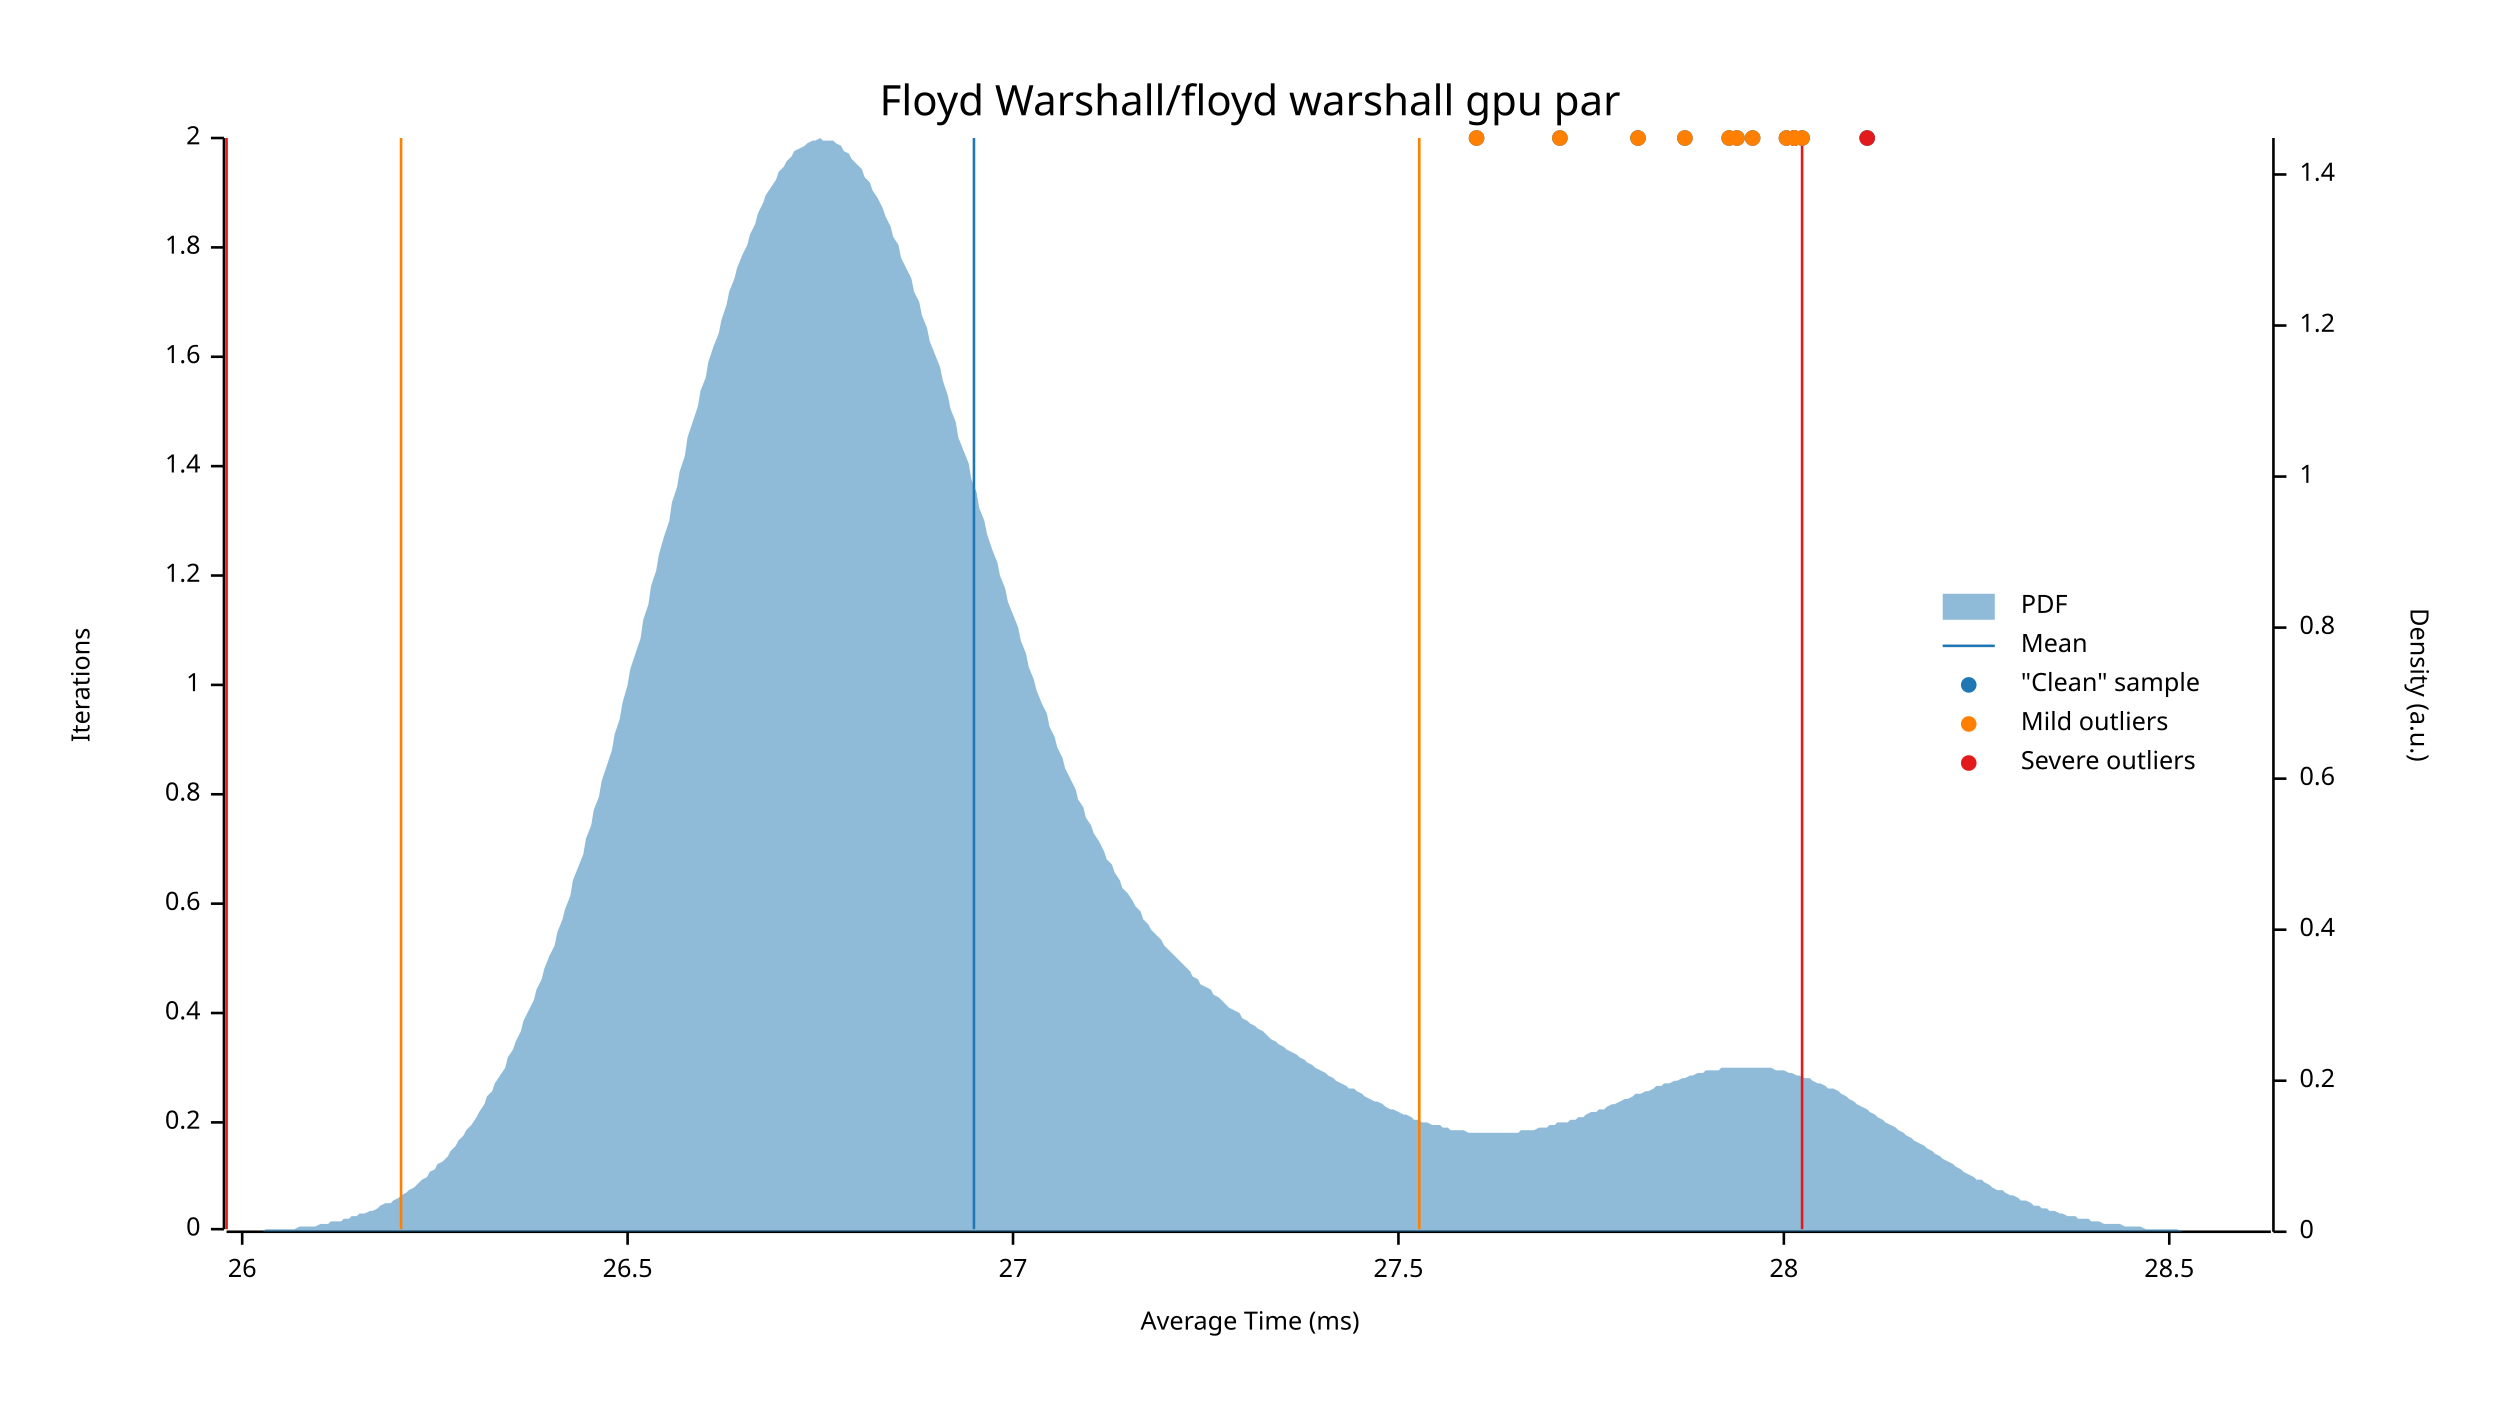
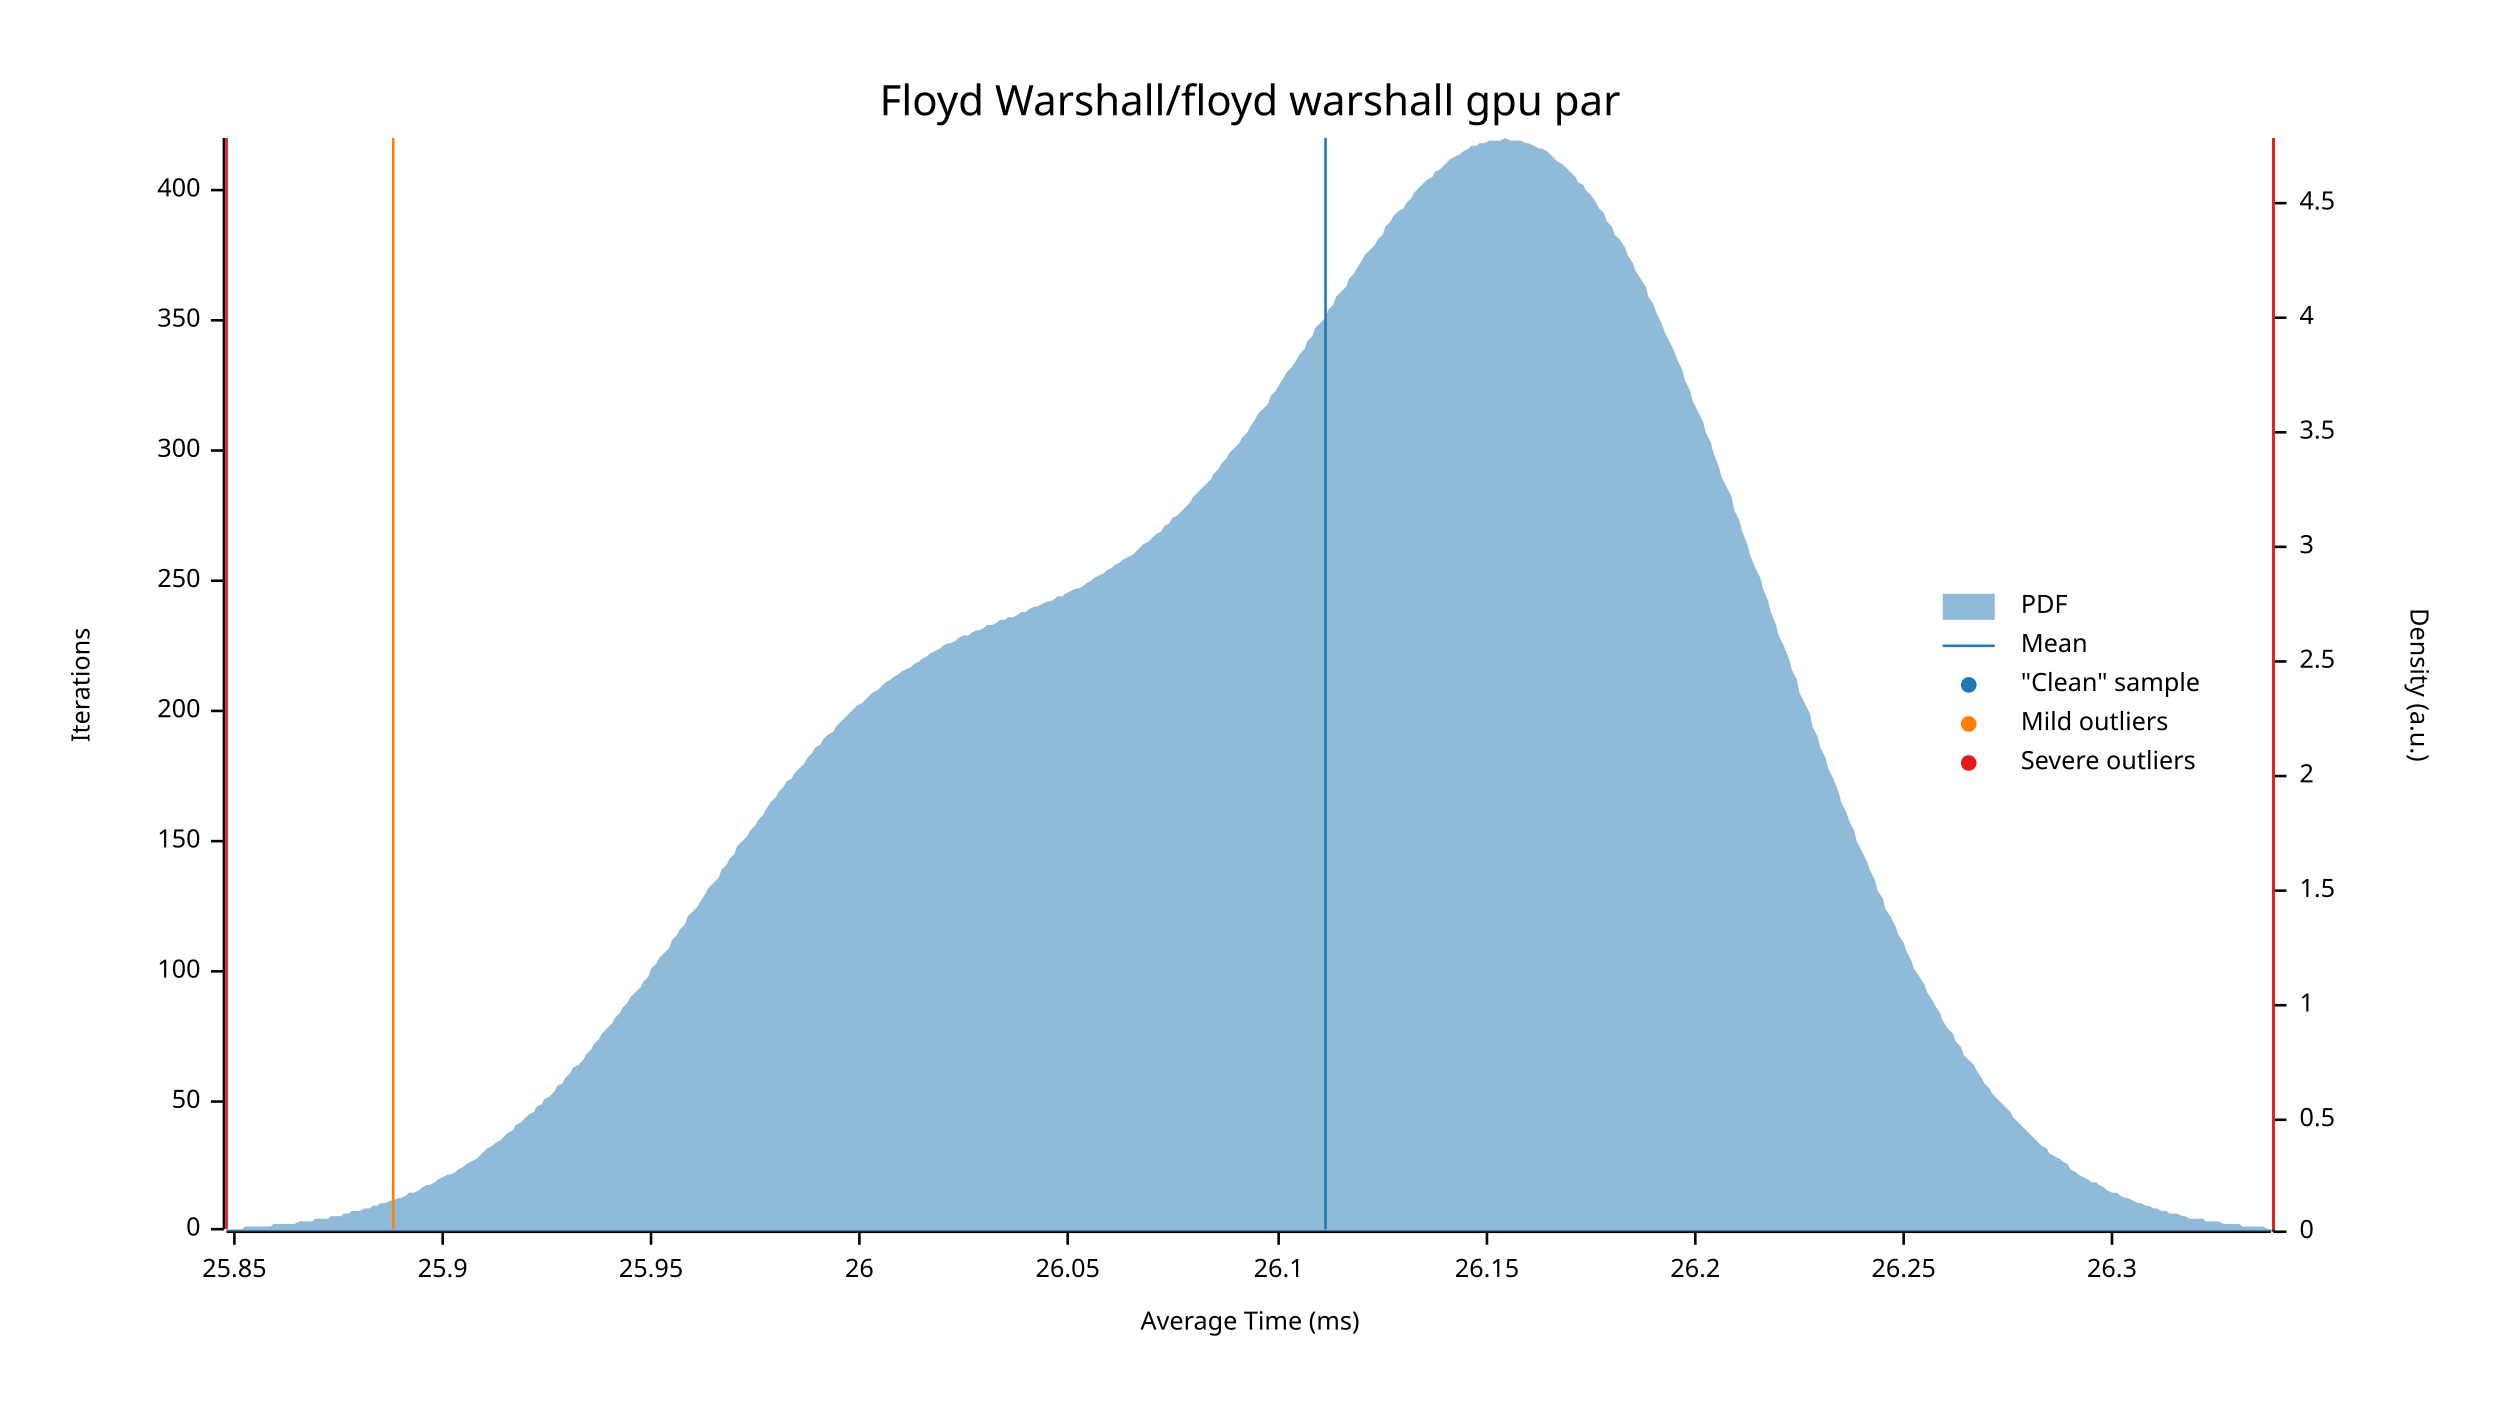
<svg xmlns="http://www.w3.org/2000/svg" width="960" height="540" viewBox="0 0 960 540">
  <text x="480" y="32" dy="0.76em" text-anchor="middle" font-family="sans-serif" font-size="16.129" opacity="1" fill="#000000">
Floyd Warshall/floyd warshall gpu par
</text>
  <text x="27" y="263" dy="0.76em" text-anchor="middle" font-family="sans-serif" font-size="9.677" opacity="1" fill="#000000" transform="rotate(270, 27, 263)">
Iterations
</text>
  <text x="480" y="513" dy="-0.5ex" text-anchor="middle" font-family="sans-serif" font-size="9.677" opacity="1" fill="#000000">
Average Time (ms)
</text>
  <polyline fill="none" opacity="1" stroke="#000000" stroke-width="1" points="86,53 86,472 " />
  <text x="77" y="472" dy="0.5ex" text-anchor="end" font-family="sans-serif" font-size="9.677" opacity="1" fill="#000000">
0
</text>
  <polyline fill="none" opacity="1" stroke="#000000" stroke-width="1" points="81,472 86,472 " />
-   <text x="77" y="431" dy="0.5ex" text-anchor="end" font-family="sans-serif" font-size="9.677" opacity="1" fill="#000000">
- 0.2
+   <text x="77" y="423" dy="0.5ex" text-anchor="end" font-family="sans-serif" font-size="9.677" opacity="1" fill="#000000">
+ 50
</text>
-   <polyline fill="none" opacity="1" stroke="#000000" stroke-width="1" points="81,431 86,431 " />
-   <text x="77" y="389" dy="0.5ex" text-anchor="end" font-family="sans-serif" font-size="9.677" opacity="1" fill="#000000">
- 0.4
+   <polyline fill="none" opacity="1" stroke="#000000" stroke-width="1" points="81,423 86,423 " />
+   <text x="77" y="373" dy="0.5ex" text-anchor="end" font-family="sans-serif" font-size="9.677" opacity="1" fill="#000000">
+ 100
</text>
-   <polyline fill="none" opacity="1" stroke="#000000" stroke-width="1" points="81,389 86,389 " />
-   <text x="77" y="347" dy="0.5ex" text-anchor="end" font-family="sans-serif" font-size="9.677" opacity="1" fill="#000000">
- 0.6
+   <polyline fill="none" opacity="1" stroke="#000000" stroke-width="1" points="81,373 86,373 " />
+   <text x="77" y="323" dy="0.5ex" text-anchor="end" font-family="sans-serif" font-size="9.677" opacity="1" fill="#000000">
+ 150
</text>
-   <polyline fill="none" opacity="1" stroke="#000000" stroke-width="1" points="81,347 86,347 " />
-   <text x="77" y="305" dy="0.5ex" text-anchor="end" font-family="sans-serif" font-size="9.677" opacity="1" fill="#000000">
- 0.8
+   <polyline fill="none" opacity="1" stroke="#000000" stroke-width="1" points="81,323 86,323 " />
+   <text x="77" y="273" dy="0.5ex" text-anchor="end" font-family="sans-serif" font-size="9.677" opacity="1" fill="#000000">
+ 200
</text>
-   <polyline fill="none" opacity="1" stroke="#000000" stroke-width="1" points="81,305 86,305 " />
-   <text x="77" y="263" dy="0.5ex" text-anchor="end" font-family="sans-serif" font-size="9.677" opacity="1" fill="#000000">
- 1
+   <polyline fill="none" opacity="1" stroke="#000000" stroke-width="1" points="81,273 86,273 " />
+   <text x="77" y="223" dy="0.5ex" text-anchor="end" font-family="sans-serif" font-size="9.677" opacity="1" fill="#000000">
+ 250
</text>
-   <polyline fill="none" opacity="1" stroke="#000000" stroke-width="1" points="81,263 86,263 " />
-   <text x="77" y="221" dy="0.5ex" text-anchor="end" font-family="sans-serif" font-size="9.677" opacity="1" fill="#000000">
- 1.2
+   <polyline fill="none" opacity="1" stroke="#000000" stroke-width="1" points="81,223 86,223 " />
+   <text x="77" y="173" dy="0.5ex" text-anchor="end" font-family="sans-serif" font-size="9.677" opacity="1" fill="#000000">
+ 300
</text>
-   <polyline fill="none" opacity="1" stroke="#000000" stroke-width="1" points="81,221 86,221 " />
-   <text x="77" y="179" dy="0.5ex" text-anchor="end" font-family="sans-serif" font-size="9.677" opacity="1" fill="#000000">
- 1.4
+   <polyline fill="none" opacity="1" stroke="#000000" stroke-width="1" points="81,173 86,173 " />
+   <text x="77" y="123" dy="0.5ex" text-anchor="end" font-family="sans-serif" font-size="9.677" opacity="1" fill="#000000">
+ 350
</text>
-   <polyline fill="none" opacity="1" stroke="#000000" stroke-width="1" points="81,179 86,179 " />
-   <text x="77" y="137" dy="0.5ex" text-anchor="end" font-family="sans-serif" font-size="9.677" opacity="1" fill="#000000">
- 1.6
+   <polyline fill="none" opacity="1" stroke="#000000" stroke-width="1" points="81,123 86,123 " />
+   <text x="77" y="73" dy="0.5ex" text-anchor="end" font-family="sans-serif" font-size="9.677" opacity="1" fill="#000000">
+ 400
</text>
-   <polyline fill="none" opacity="1" stroke="#000000" stroke-width="1" points="81,137 86,137 " />
-   <text x="77" y="95" dy="0.5ex" text-anchor="end" font-family="sans-serif" font-size="9.677" opacity="1" fill="#000000">
- 1.8
+   <polyline fill="none" opacity="1" stroke="#000000" stroke-width="1" points="81,73 86,73 " />
+   <polyline fill="none" opacity="1" stroke="#000000" stroke-width="1" points="87,473 872,473 " />
+   <text x="90" y="483" dy="0.76em" text-anchor="middle" font-family="sans-serif" font-size="9.677" opacity="1" fill="#000000">
+ 25.85
</text>
-   <polyline fill="none" opacity="1" stroke="#000000" stroke-width="1" points="81,95 86,95 " />
-   <text x="77" y="53" dy="0.5ex" text-anchor="end" font-family="sans-serif" font-size="9.677" opacity="1" fill="#000000">
- 2
+   <polyline fill="none" opacity="1" stroke="#000000" stroke-width="1" points="90,473 90,478 " />
+   <text x="170" y="483" dy="0.76em" text-anchor="middle" font-family="sans-serif" font-size="9.677" opacity="1" fill="#000000">
+ 25.9
</text>
-   <polyline fill="none" opacity="1" stroke="#000000" stroke-width="1" points="81,53 86,53 " />
-   <polyline fill="none" opacity="1" stroke="#000000" stroke-width="1" points="87,473 872,473 " />
-   <text x="93" y="483" dy="0.76em" text-anchor="middle" font-family="sans-serif" font-size="9.677" opacity="1" fill="#000000">
+   <polyline fill="none" opacity="1" stroke="#000000" stroke-width="1" points="170,473 170,478 " />
+   <text x="250" y="483" dy="0.76em" text-anchor="middle" font-family="sans-serif" font-size="9.677" opacity="1" fill="#000000">
+ 25.95
+ </text>
+   <polyline fill="none" opacity="1" stroke="#000000" stroke-width="1" points="250,473 250,478 " />
+   <text x="330" y="483" dy="0.76em" text-anchor="middle" font-family="sans-serif" font-size="9.677" opacity="1" fill="#000000">
26
</text>
-   <polyline fill="none" opacity="1" stroke="#000000" stroke-width="1" points="93,473 93,478 " />
-   <text x="241" y="483" dy="0.76em" text-anchor="middle" font-family="sans-serif" font-size="9.677" opacity="1" fill="#000000">
- 26.5
+   <polyline fill="none" opacity="1" stroke="#000000" stroke-width="1" points="330,473 330,478 " />
+   <text x="410" y="483" dy="0.76em" text-anchor="middle" font-family="sans-serif" font-size="9.677" opacity="1" fill="#000000">
+ 26.05
</text>
-   <polyline fill="none" opacity="1" stroke="#000000" stroke-width="1" points="241,473 241,478 " />
-   <text x="389" y="483" dy="0.76em" text-anchor="middle" font-family="sans-serif" font-size="9.677" opacity="1" fill="#000000">
- 27
+   <polyline fill="none" opacity="1" stroke="#000000" stroke-width="1" points="410,473 410,478 " />
+   <text x="491" y="483" dy="0.76em" text-anchor="middle" font-family="sans-serif" font-size="9.677" opacity="1" fill="#000000">
+ 26.1
</text>
-   <polyline fill="none" opacity="1" stroke="#000000" stroke-width="1" points="389,473 389,478 " />
-   <text x="537" y="483" dy="0.76em" text-anchor="middle" font-family="sans-serif" font-size="9.677" opacity="1" fill="#000000">
- 27.5
+   <polyline fill="none" opacity="1" stroke="#000000" stroke-width="1" points="491,473 491,478 " />
+   <text x="571" y="483" dy="0.76em" text-anchor="middle" font-family="sans-serif" font-size="9.677" opacity="1" fill="#000000">
+ 26.15
</text>
-   <polyline fill="none" opacity="1" stroke="#000000" stroke-width="1" points="537,473 537,478 " />
-   <text x="685" y="483" dy="0.76em" text-anchor="middle" font-family="sans-serif" font-size="9.677" opacity="1" fill="#000000">
- 28
+   <polyline fill="none" opacity="1" stroke="#000000" stroke-width="1" points="571,473 571,478 " />
+   <text x="651" y="483" dy="0.76em" text-anchor="middle" font-family="sans-serif" font-size="9.677" opacity="1" fill="#000000">
+ 26.2
</text>
-   <polyline fill="none" opacity="1" stroke="#000000" stroke-width="1" points="685,473 685,478 " />
-   <text x="833" y="483" dy="0.76em" text-anchor="middle" font-family="sans-serif" font-size="9.677" opacity="1" fill="#000000">
- 28.5
+   <polyline fill="none" opacity="1" stroke="#000000" stroke-width="1" points="651,473 651,478 " />
+   <text x="731" y="483" dy="0.76em" text-anchor="middle" font-family="sans-serif" font-size="9.677" opacity="1" fill="#000000">
+ 26.25
</text>
-   <polyline fill="none" opacity="1" stroke="#000000" stroke-width="1" points="833,473 833,478 " />
+   <polyline fill="none" opacity="1" stroke="#000000" stroke-width="1" points="731,473 731,478 " />
+   <text x="811" y="483" dy="0.76em" text-anchor="middle" font-family="sans-serif" font-size="9.677" opacity="1" fill="#000000">
+ 26.3
+ </text>
+   <polyline fill="none" opacity="1" stroke="#000000" stroke-width="1" points="811,473 811,478 " />
  <text x="933" y="263" dy="0.76em" text-anchor="middle" font-family="sans-serif" font-size="9.677" opacity="1" fill="#000000" transform="rotate(90, 933, 263)">
Density (a.u.)
</text>
  <polyline fill="none" opacity="1" stroke="#000000" stroke-width="1" points="873,53 873,473 " />
  <text x="883" y="473" dy="0.5ex" text-anchor="start" font-family="sans-serif" font-size="9.677" opacity="1" fill="#000000">
0
</text>
  <polyline fill="none" opacity="1" stroke="#000000" stroke-width="1" points="873,473 878,473 " />
-   <text x="883" y="415" dy="0.5ex" text-anchor="start" font-family="sans-serif" font-size="9.677" opacity="1" fill="#000000">
- 0.2
+   <text x="883" y="430" dy="0.5ex" text-anchor="start" font-family="sans-serif" font-size="9.677" opacity="1" fill="#000000">
+ 0.5
</text>
-   <polyline fill="none" opacity="1" stroke="#000000" stroke-width="1" points="873,415 878,415 " />
-   <text x="883" y="357" dy="0.5ex" text-anchor="start" font-family="sans-serif" font-size="9.677" opacity="1" fill="#000000">
- 0.4
- </text>
-   <polyline fill="none" opacity="1" stroke="#000000" stroke-width="1" points="873,357 878,357 " />
-   <text x="883" y="299" dy="0.5ex" text-anchor="start" font-family="sans-serif" font-size="9.677" opacity="1" fill="#000000">
- 0.6
- </text>
-   <polyline fill="none" opacity="1" stroke="#000000" stroke-width="1" points="873,299 878,299 " />
-   <text x="883" y="241" dy="0.5ex" text-anchor="start" font-family="sans-serif" font-size="9.677" opacity="1" fill="#000000">
- 0.8
- </text>
-   <polyline fill="none" opacity="1" stroke="#000000" stroke-width="1" points="873,241 878,241 " />
-   <text x="883" y="183" dy="0.5ex" text-anchor="start" font-family="sans-serif" font-size="9.677" opacity="1" fill="#000000">
+   <polyline fill="none" opacity="1" stroke="#000000" stroke-width="1" points="873,430 878,430 " />
+   <text x="883" y="386" dy="0.5ex" text-anchor="start" font-family="sans-serif" font-size="9.677" opacity="1" fill="#000000">
1
</text>
-   <polyline fill="none" opacity="1" stroke="#000000" stroke-width="1" points="873,183 878,183 " />
-   <text x="883" y="125" dy="0.5ex" text-anchor="start" font-family="sans-serif" font-size="9.677" opacity="1" fill="#000000">
- 1.2
+   <polyline fill="none" opacity="1" stroke="#000000" stroke-width="1" points="873,386 878,386 " />
+   <text x="883" y="342" dy="0.5ex" text-anchor="start" font-family="sans-serif" font-size="9.677" opacity="1" fill="#000000">
+ 1.5
</text>
-   <polyline fill="none" opacity="1" stroke="#000000" stroke-width="1" points="873,125 878,125 " />
-   <text x="883" y="67" dy="0.5ex" text-anchor="start" font-family="sans-serif" font-size="9.677" opacity="1" fill="#000000">
- 1.4
+   <polyline fill="none" opacity="1" stroke="#000000" stroke-width="1" points="873,342 878,342 " />
+   <text x="883" y="298" dy="0.5ex" text-anchor="start" font-family="sans-serif" font-size="9.677" opacity="1" fill="#000000">
+ 2
</text>
-   <polyline fill="none" opacity="1" stroke="#000000" stroke-width="1" points="873,67 878,67 " />
-   <polygon opacity="0.5" fill="#1F78B4" points="87,473 88,473 90,473 91,473 93,473 94,473 96,473 98,473 99,473 101,473 102,472 104,472 105,472 107,472 109,472 110,472 112,472 113,472 115,471 116,471 118,471 120,471 121,471 123,470 124,470 126,470 127,469 129,469 131,469 132,468 134,468 135,467 137,467 138,466 140,466 142,465 143,465 145,464 146,463 148,462 150,462 151,461 153,460 154,459 156,458 157,457 159,456 161,454 162,453 164,452 165,450 167,449 168,447 170,446 172,444 173,442 175,440 176,438 178,436 179,434 181,432 183,429 184,427 186,424 187,421 189,419 190,416 192,413 194,410 195,406 197,403 198,400 200,396 201,392 203,388 205,384 206,380 208,376 209,372 211,367 213,363 214,358 216,353 217,349 219,344 220,338 222,333 224,328 225,322 227,317 228,311 230,306 231,300 233,294 235,288 236,282 238,276 239,270 241,263 242,257 244,251 246,245 247,238 249,232 250,225 252,219 253,213 255,206 257,200 258,193 260,187 261,181 263,175 264,168 266,162 268,156 269,150 271,145 272,139 274,133 276,128 277,123 279,117 280,112 282,107 283,103 285,98 287,94 288,90 290,86 291,82 293,78 294,75 296,72 298,69 299,66 301,64 302,62 304,60 305,58 307,57 309,56 310,55 312,54 313,54 315,53 316,54 318,54 320,54 321,55 323,56 324,58 326,59 327,61 329,63 331,65 332,68 334,70 335,73 337,76 339,80 340,83 342,87 343,91 345,94 346,99 348,103 350,107 351,112 353,116 354,121 356,126 357,131 359,136 361,141 362,146 364,152 365,157 367,162 368,168 370,173 372,178 373,184 375,189 376,195 378,200 379,205 381,211 383,216 384,221 386,226 387,231 389,236 391,241 392,246 394,251 395,256 397,261 398,265 400,270 402,274 403,279 405,283 406,287 408,291 409,295 411,299 413,303 414,307 416,310 417,314 419,317 420,320 422,323 424,327 425,330 427,332 428,335 430,338 431,341 433,343 435,346 436,348 438,350 439,353 441,355 442,357 444,359 446,361 447,363 449,365 450,366 452,368 454,370 455,371 457,373 458,375 460,376 461,378 463,379 465,380 466,382 468,383 469,384 471,386 472,387 474,388 476,389 477,391 479,392 480,393 482,394 483,395 485,396 487,398 488,399 490,400 491,401 493,402 494,403 496,404 498,405 499,406 501,407 502,408 504,409 505,410 507,411 509,412 510,413 512,414 513,415 515,416 517,417 518,418 520,418 521,419 523,420 524,421 526,422 528,423 529,423 531,424 532,425 534,426 535,426 537,427 539,428 540,428 542,429 543,430 545,430 546,431 548,431 550,432 551,432 553,432 554,433 556,433 557,434 559,434 561,434 562,434 564,435 565,435 567,435 568,435 570,435 572,435 573,435 575,435 576,435 578,435 580,435 581,435 583,435 584,434 586,434 587,434 589,434 591,433 592,433 594,433 595,432 597,432 598,431 600,431 602,431 603,430 605,430 606,429 608,429 609,428 611,427 613,427 614,426 616,426 617,425 619,424 620,424 622,423 624,422 625,422 627,421 628,420 630,420 632,419 633,419 635,418 636,417 638,417 639,416 641,416 643,415 644,415 646,414 647,414 649,413 650,413 652,412 654,412 655,411 657,411 658,411 660,411 661,410 663,410 665,410 666,410 668,410 669,410 671,410 672,410 674,410 676,410 677,410 679,410 680,410 682,411 683,411 685,411 687,412 688,412 690,413 691,413 693,414 695,414 696,415 698,416 699,416 701,417 702,418 704,418 706,419 707,420 709,421 710,422 712,423 713,424 715,425 717,426 718,427 720,428 721,429 723,430 724,431 726,432 728,433 729,434 731,435 732,436 734,437 735,438 737,439 739,440 740,441 742,442 743,443 745,444 746,445 748,446 750,447 751,448 753,449 754,450 756,451 758,452 759,453 761,453 762,454 764,455 765,456 767,457 769,457 770,458 772,459 773,459 775,460 776,461 778,461 780,462 781,463 783,463 784,464 786,464 787,465 789,465 791,466 792,466 794,467 795,467 797,467 798,468 800,468 802,468 803,469 805,469 806,469 808,470 809,470 811,470 813,470 814,470 816,471 817,471 819,471 821,471 822,471 824,472 825,472 827,472 828,472 830,472 832,472 833,472 835,472 836,472 838,473 839,473 841,473 843,473 844,473 846,473 847,473 849,473 850,473 852,473 854,473 855,473 857,473 858,473 860,473 861,473 863,473 865,473 866,473 868,473 869,473 871,473 873,473 873,473 87,473 " />
-   <polyline fill="none" opacity="1" stroke="#1F78B4" stroke-width="1" points="374,472 374,53 " />
-   <polyline fill="none" opacity="1" stroke="#FF7F00" stroke-width="1" points="154,472 154,53 " />
-   <polyline fill="none" opacity="1" stroke="#FF7F00" stroke-width="1" points="545,472 545,53 " />
+   <polyline fill="none" opacity="1" stroke="#000000" stroke-width="1" points="873,298 878,298 " />
+   <text x="883" y="254" dy="0.5ex" text-anchor="start" font-family="sans-serif" font-size="9.677" opacity="1" fill="#000000">
+ 2.5
+ </text>
+   <polyline fill="none" opacity="1" stroke="#000000" stroke-width="1" points="873,254 878,254 " />
+   <text x="883" y="210" dy="0.5ex" text-anchor="start" font-family="sans-serif" font-size="9.677" opacity="1" fill="#000000">
+ 3
+ </text>
+   <polyline fill="none" opacity="1" stroke="#000000" stroke-width="1" points="873,210 878,210 " />
+   <text x="883" y="166" dy="0.5ex" text-anchor="start" font-family="sans-serif" font-size="9.677" opacity="1" fill="#000000">
+ 3.5
+ </text>
+   <polyline fill="none" opacity="1" stroke="#000000" stroke-width="1" points="873,166 878,166 " />
+   <text x="883" y="122" dy="0.5ex" text-anchor="start" font-family="sans-serif" font-size="9.677" opacity="1" fill="#000000">
+ 4
+ </text>
+   <polyline fill="none" opacity="1" stroke="#000000" stroke-width="1" points="873,122 878,122 " />
+   <text x="883" y="78" dy="0.5ex" text-anchor="start" font-family="sans-serif" font-size="9.677" opacity="1" fill="#000000">
+ 4.5
+ </text>
+   <polyline fill="none" opacity="1" stroke="#000000" stroke-width="1" points="873,78 878,78 " />
+   <polygon opacity="0.5" fill="#1F78B4" points="87,472 88,472 90,472 91,472 93,472 94,471 96,471 98,471 99,471 101,471 102,471 104,471 105,470 107,470 109,470 110,470 112,470 113,470 115,469 116,469 118,469 120,469 121,468 123,468 124,468 126,468 127,467 129,467 131,467 132,466 134,466 135,465 137,465 138,465 140,464 142,464 143,463 145,463 146,462 148,462 150,461 151,461 153,460 154,460 156,459 157,458 159,458 161,457 162,456 164,455 165,455 167,454 168,453 170,452 172,451 173,451 175,450 176,449 178,448 179,447 181,446 183,445 184,444 186,442 187,441 189,440 190,439 192,438 194,436 195,435 197,434 198,432 200,431 201,430 203,428 205,427 206,425 208,424 209,422 211,421 213,419 214,417 216,416 217,414 219,412 220,410 222,409 224,407 225,405 227,403 228,401 230,399 231,397 233,395 235,393 236,391 238,389 239,387 241,385 242,383 244,381 246,379 247,377 249,375 250,372 252,370 253,368 255,366 257,364 258,361 260,359 261,357 263,355 264,352 266,350 268,348 269,346 271,343 272,341 274,339 276,337 277,334 279,332 280,330 282,328 283,325 285,323 287,321 288,319 290,317 291,315 293,313 294,311 296,308 298,306 299,304 301,302 302,300 304,299 305,297 307,295 309,293 310,291 312,289 313,287 315,286 316,284 318,282 320,281 321,279 323,277 324,276 326,274 327,273 329,271 331,270 332,269 334,267 335,266 337,265 339,263 340,262 342,261 343,260 345,259 346,258 348,257 350,256 351,255 353,254 354,253 356,252 357,251 359,250 361,249 362,248 364,247 365,247 367,246 368,245 370,244 372,244 373,243 375,242 376,242 378,241 379,240 381,240 383,239 384,238 386,238 387,237 389,237 391,236 392,235 394,235 395,234 397,233 398,233 400,232 402,231 403,231 405,230 406,229 408,229 409,228 411,227 413,226 414,226 416,225 417,224 419,223 420,222 422,221 424,220 425,219 427,218 428,217 430,216 431,215 433,214 435,213 436,212 438,210 439,209 441,208 442,207 444,205 446,204 447,202 449,201 450,199 452,198 454,196 455,195 457,193 458,191 460,189 461,188 463,186 465,184 466,182 468,180 469,178 471,176 472,174 474,172 476,170 477,168 479,166 480,164 482,161 483,159 485,157 487,155 488,152 490,150 491,148 493,145 494,143 496,141 498,138 499,136 501,134 502,131 504,129 505,126 507,124 509,122 510,119 512,117 513,114 515,112 517,110 518,107 520,105 521,103 523,100 524,98 526,96 528,94 529,92 531,90 532,87 534,85 535,83 537,81 539,80 540,78 542,76 543,74 545,72 546,71 548,69 550,68 551,66 553,65 554,64 556,62 557,61 559,60 561,59 562,58 564,57 565,56 567,56 568,55 570,55 572,54 573,54 575,54 576,54 578,53 580,54 581,54 583,54 584,54 586,55 587,55 589,56 591,57 592,57 594,58 595,59 597,61 598,62 600,63 602,65 603,66 605,68 606,70 608,71 609,73 611,75 613,78 614,80 616,82 617,85 619,87 620,90 622,92 624,95 625,98 627,101 628,104 630,107 632,110 633,114 635,117 636,120 638,124 639,127 641,131 643,135 644,138 646,142 647,146 649,150 650,154 652,158 654,162 655,166 657,170 658,174 660,179 661,183 663,187 665,191 666,196 668,200 669,204 671,209 672,213 674,218 676,222 677,226 679,231 680,235 682,240 683,244 685,248 687,253 688,257 690,261 691,266 693,270 695,274 696,279 698,283 699,287 701,291 702,295 704,299 706,304 707,308 709,312 710,315 712,319 713,323 715,327 717,331 718,334 720,338 721,342 723,345 724,349 726,352 728,356 729,359 731,362 732,365 734,369 735,372 737,375 739,378 740,381 742,384 743,386 745,389 746,392 748,395 750,397 751,400 753,402 754,405 756,407 758,409 759,411 761,414 762,416 764,418 765,420 767,422 769,424 770,425 772,427 773,429 775,431 776,432 778,434 780,436 781,437 783,439 784,440 786,441 787,443 789,444 791,445 792,446 794,447 795,449 797,450 798,451 800,452 802,453 803,454 805,454 806,455 808,456 809,457 811,458 813,458 814,459 816,460 817,460 819,461 821,462 822,462 824,463 825,463 827,464 828,464 830,465 832,465 833,466 835,466 836,466 838,467 839,467 841,468 843,468 844,468 846,468 847,469 849,469 850,469 852,469 854,470 855,470 857,470 858,470 860,470 861,471 863,471 865,471 866,471 868,471 869,471 871,472 873,472 873,473 87,473 " />
+   <polyline fill="none" opacity="1" stroke="#1F78B4" stroke-width="1" points="509,472 509,53 " />
+   <polyline fill="none" opacity="1" stroke="#FF7F00" stroke-width="1" points="151,472 151,53 " />
+   <polyline fill="none" opacity="1" stroke="#FF7F00" stroke-width="1" points="873,472 873,53 " />
  <polyline fill="none" opacity="1" stroke="#E31A1C" stroke-width="1" points="87,472 87,53 " />
-   <polyline fill="none" opacity="1" stroke="#E31A1C" stroke-width="1" points="692,472 692,53 " />
-   <circle cx="599" cy="53" r="3" opacity="1" fill="#1F78B4" stroke="none" stroke-width="1" />
-   <circle cx="664" cy="53" r="3" opacity="1" fill="#1F78B4" stroke="none" stroke-width="1" />
-   <circle cx="686" cy="53" r="3" opacity="1" fill="#1F78B4" stroke="none" stroke-width="1" />
-   <circle cx="667" cy="53" r="3" opacity="1" fill="#1F78B4" stroke="none" stroke-width="1" />
-   <circle cx="629" cy="53" r="3" opacity="1" fill="#1F78B4" stroke="none" stroke-width="1" />
-   <circle cx="692" cy="53" r="3" opacity="1" fill="#1F78B4" stroke="none" stroke-width="1" />
-   <circle cx="647" cy="53" r="3" opacity="1" fill="#1F78B4" stroke="none" stroke-width="1" />
-   <circle cx="689" cy="53" r="3" opacity="1" fill="#1F78B4" stroke="none" stroke-width="1" />
-   <circle cx="717" cy="53" r="3" opacity="1" fill="#1F78B4" stroke="none" stroke-width="1" />
-   <circle cx="567" cy="53" r="3" opacity="1" fill="#1F78B4" stroke="none" stroke-width="1" />
-   <circle cx="689" cy="53" r="3" opacity="1" fill="#1F78B4" stroke="none" stroke-width="1" />
-   <circle cx="673" cy="53" r="3" opacity="1" fill="#1F78B4" stroke="none" stroke-width="1" />
-   <circle cx="599" cy="53" r="3" opacity="1" fill="#FF7F00" stroke="none" stroke-width="1" />
-   <circle cx="664" cy="53" r="3" opacity="1" fill="#FF7F00" stroke="none" stroke-width="1" />
-   <circle cx="686" cy="53" r="3" opacity="1" fill="#FF7F00" stroke="none" stroke-width="1" />
-   <circle cx="667" cy="53" r="3" opacity="1" fill="#FF7F00" stroke="none" stroke-width="1" />
-   <circle cx="629" cy="53" r="3" opacity="1" fill="#FF7F00" stroke="none" stroke-width="1" />
-   <circle cx="692" cy="53" r="3" opacity="1" fill="#FF7F00" stroke="none" stroke-width="1" />
-   <circle cx="647" cy="53" r="3" opacity="1" fill="#FF7F00" stroke="none" stroke-width="1" />
-   <circle cx="689" cy="53" r="3" opacity="1" fill="#FF7F00" stroke="none" stroke-width="1" />
-   <circle cx="567" cy="53" r="3" opacity="1" fill="#FF7F00" stroke="none" stroke-width="1" />
-   <circle cx="689" cy="53" r="3" opacity="1" fill="#FF7F00" stroke="none" stroke-width="1" />
-   <circle cx="673" cy="53" r="3" opacity="1" fill="#FF7F00" stroke="none" stroke-width="1" />
-   <circle cx="717" cy="53" r="3" opacity="1" fill="#E31A1C" stroke="none" stroke-width="1" />
+   <polyline fill="none" opacity="1" stroke="#E31A1C" stroke-width="1" points="873,472 873,53 " />
  <text x="776" y="228" dy="0.76em" text-anchor="start" font-family="sans-serif" font-size="9.677" opacity="1" fill="#000000">
PDF
</text>
  <text x="776" y="243" dy="0.76em" text-anchor="start" font-family="sans-serif" font-size="9.677" opacity="1" fill="#000000">
Mean
</text>
  <text x="776" y="258" dy="0.76em" text-anchor="start" font-family="sans-serif" font-size="9.677" opacity="1" fill="#000000">
"Clean" sample
</text>
  <text x="776" y="273" dy="0.76em" text-anchor="start" font-family="sans-serif" font-size="9.677" opacity="1" fill="#000000">
Mild outliers
</text>
  <text x="776" y="288" dy="0.76em" text-anchor="start" font-family="sans-serif" font-size="9.677" opacity="1" fill="#000000">
Severe outliers
</text>
  <rect x="746" y="228" width="20" height="10" opacity="0.5" fill="#1F78B4" stroke="none" />
  <polyline fill="none" opacity="1" stroke="#1F78B4" stroke-width="1" points="746,248 766,248 " />
  <circle cx="756" cy="263" r="3" opacity="1" fill="#1F78B4" stroke="none" stroke-width="1" />
  <circle cx="756" cy="278" r="3" opacity="1" fill="#FF7F00" stroke="none" stroke-width="1" />
  <circle cx="756" cy="293" r="3" opacity="1" fill="#E31A1C" stroke="none" stroke-width="1" />
</svg>
